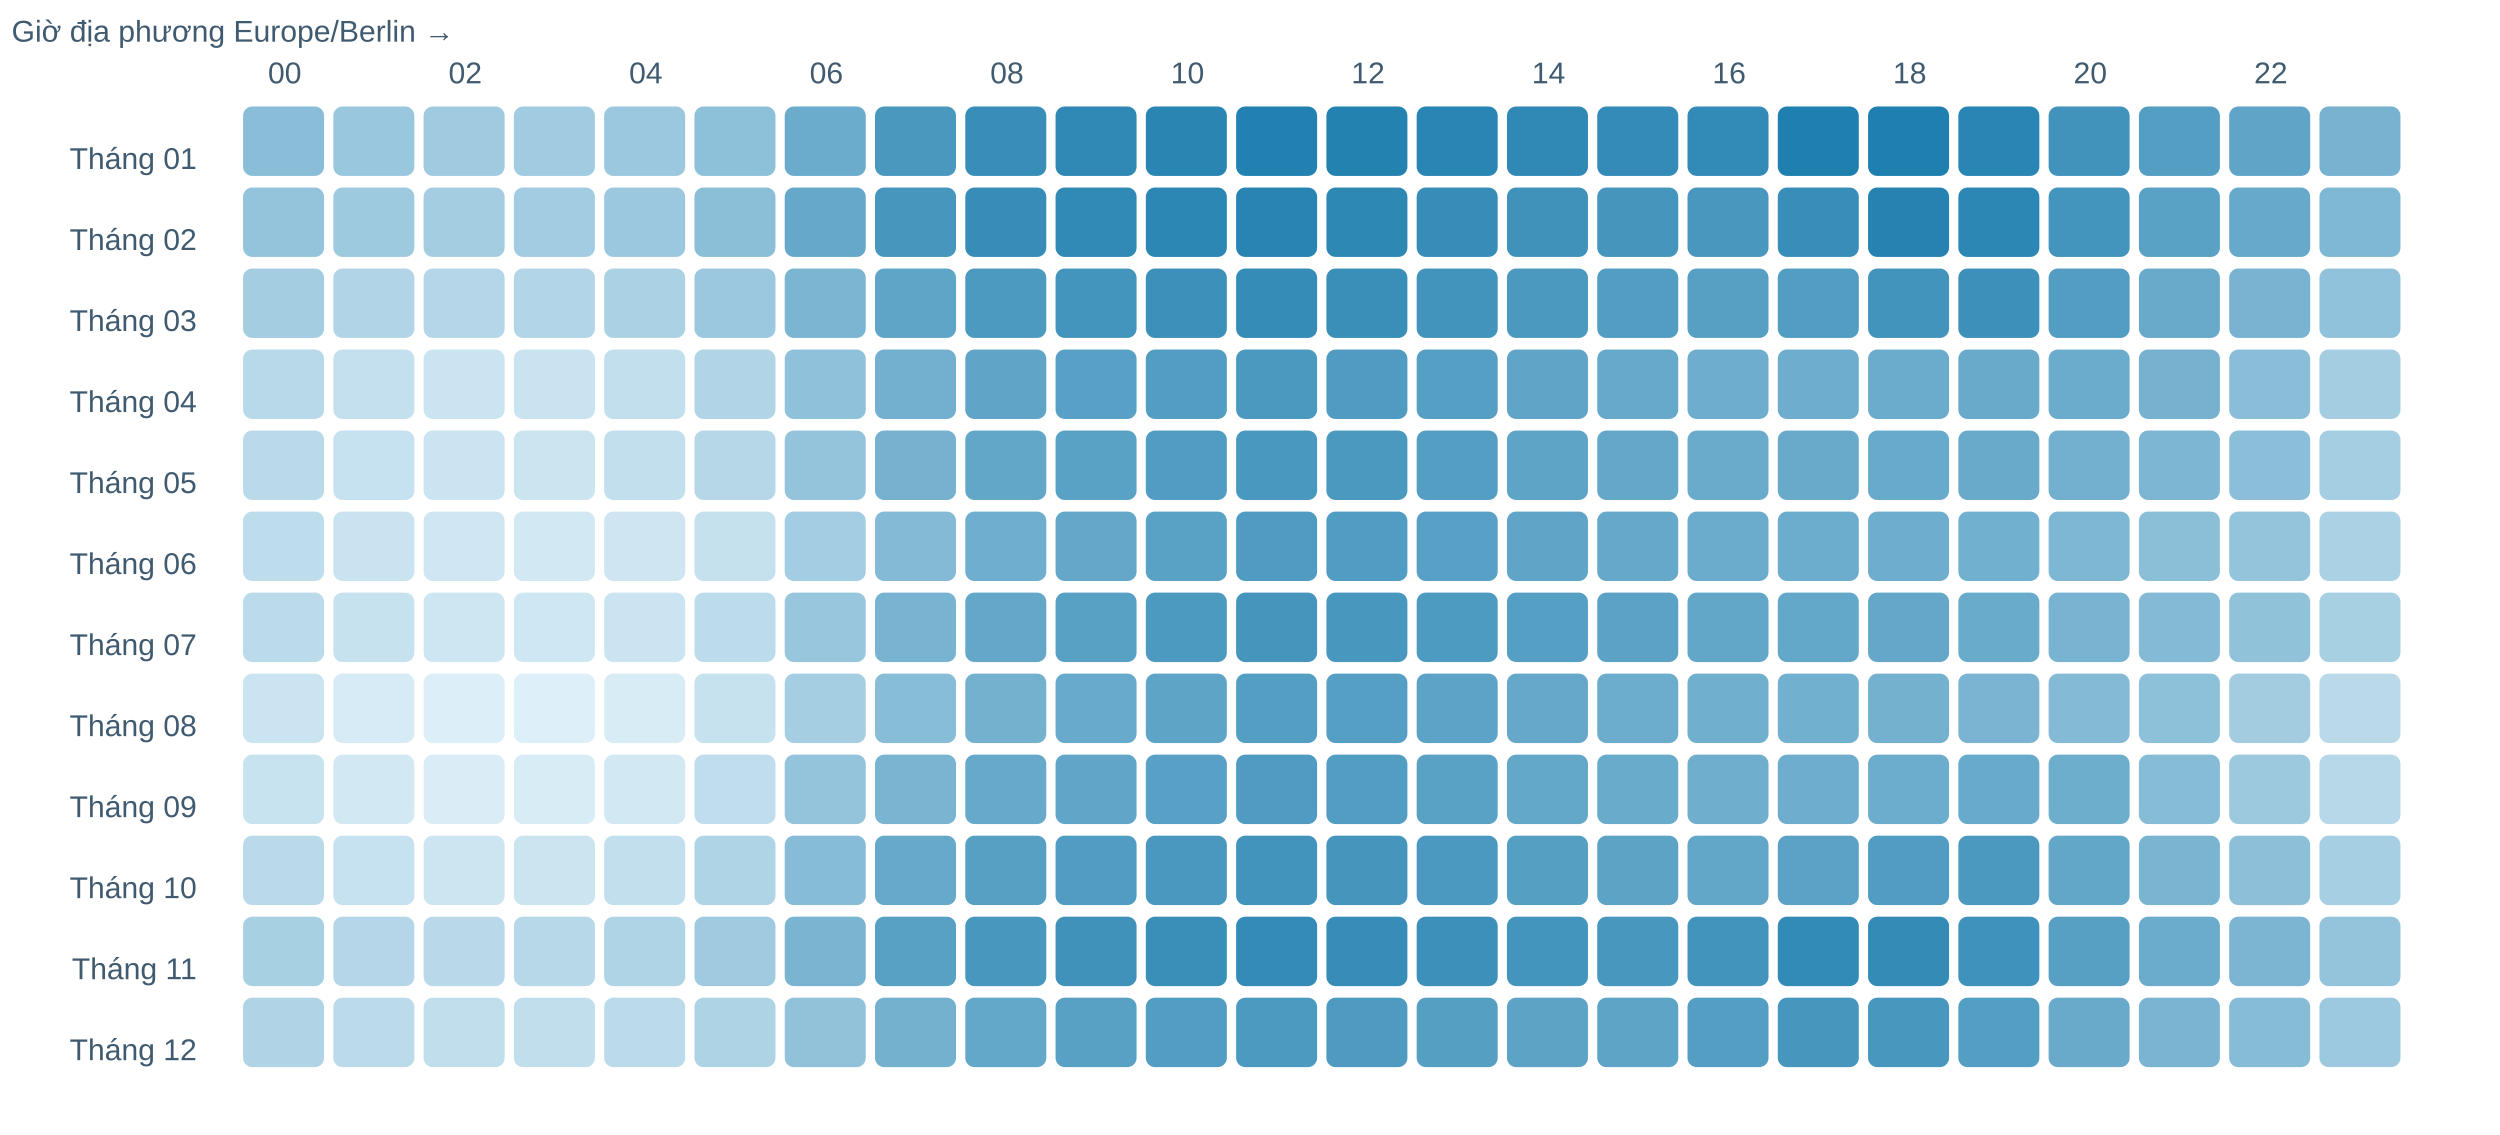
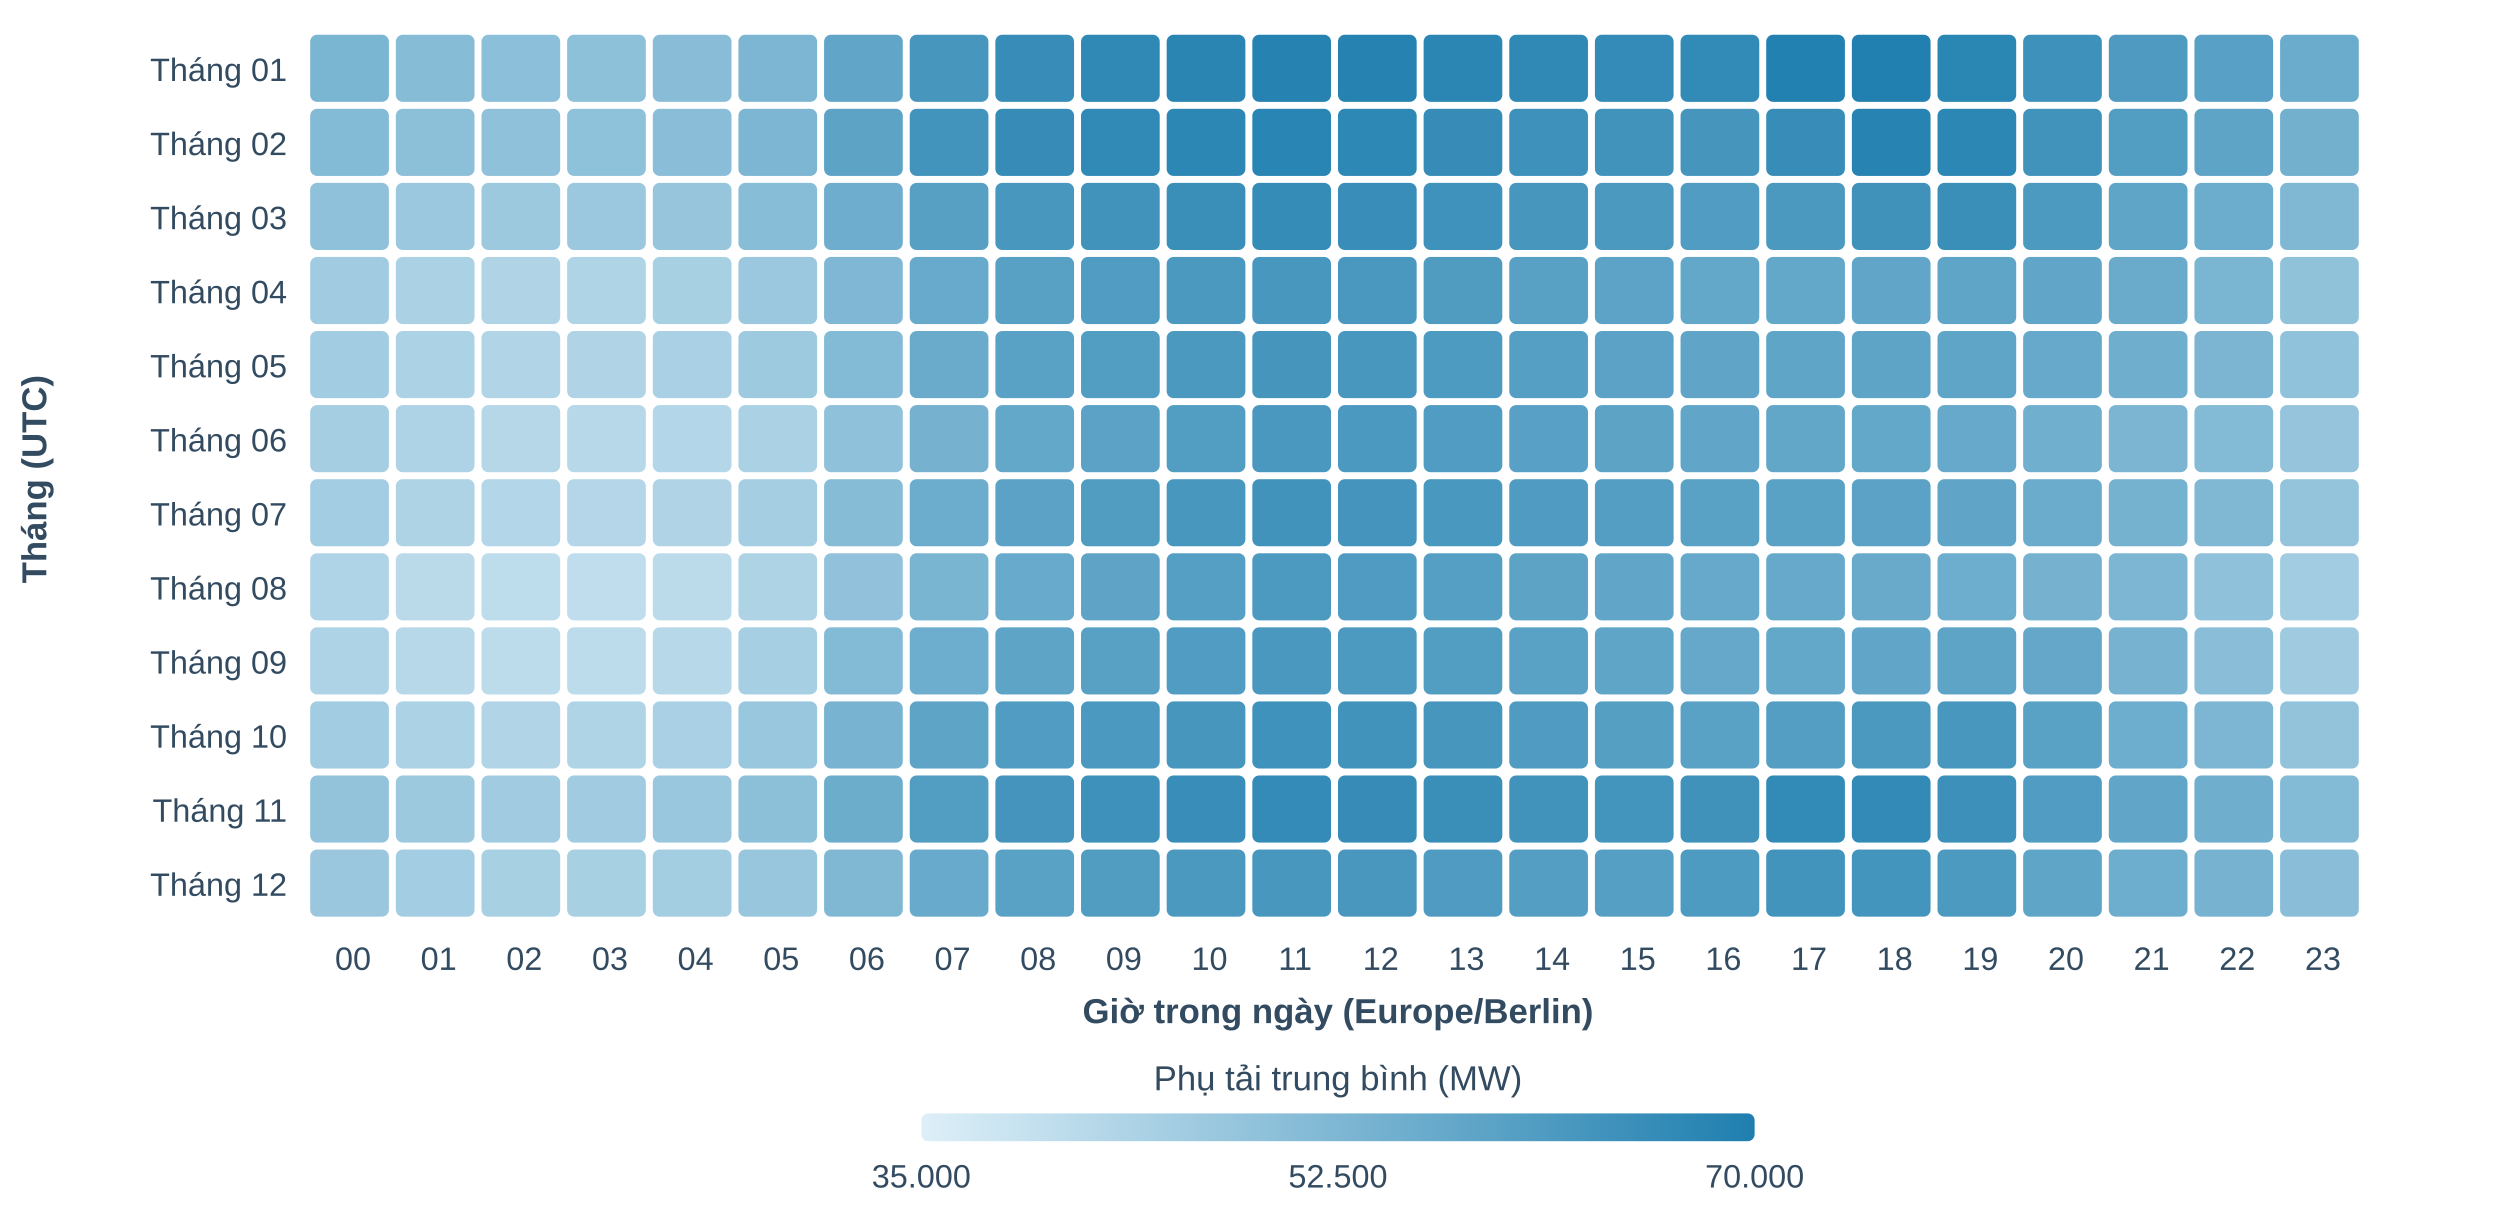
- <svg xmlns="http://www.w3.org/2000/svg" viewBox="0 0 1080 490" role="img" aria-label="Nhiệt đồ phụ tải theo tháng UTC và giờ Đức">
-   <style>text{font:13px Arial;fill:#405a70}</style>
-   <text x="5" y="18">Giờ địa phương Europe/Berlin →</text>
-   <text x="85" y="73" text-anchor="end">Tháng 01</text>
-   <rect x="105" y="46" width="35" height="30" rx="4" fill="#8abed8" />
-   <rect x="144" y="46" width="35" height="30" rx="4" fill="#99c7de" />
-   <rect x="183" y="46" width="35" height="30" rx="4" fill="#9fcae0" />
-   <rect x="222" y="46" width="35" height="30" rx="4" fill="#a1cbe0" />
-   <rect x="261" y="46" width="35" height="30" rx="4" fill="#9bc8de" />
-   <rect x="300" y="46" width="35" height="30" rx="4" fill="#8dc0d9" />
-   <rect x="339" y="46" width="35" height="30" rx="4" fill="#6baccc" />
-   <rect x="378" y="46" width="35" height="30" rx="4" fill="#4b98bf" />
-   <rect x="417" y="46" width="35" height="30" rx="4" fill="#398eb9" />
-   <rect x="456" y="46" width="35" height="30" rx="4" fill="#3089b5" />
-   <rect x="495" y="46" width="35" height="30" rx="4" fill="#2985b2" />
-   <rect x="534" y="46" width="35" height="30" rx="4" fill="#2281b0" />
-   <rect x="573" y="46" width="35" height="30" rx="4" fill="#2482b1" />
-   <rect x="612" y="46" width="35" height="30" rx="4" fill="#2985b3" />
-   <rect x="651" y="46" width="35" height="30" rx="4" fill="#3089b5" />
-   <rect x="690" y="46" width="35" height="30" rx="4" fill="#348bb7" />
-   <rect x="729" y="46" width="35" height="30" rx="4" fill="#328ab6" />
-   <rect x="768" y="46" width="35" height="30" rx="4" fill="#1f7faf" />
-   <rect x="807" y="46" width="35" height="30" rx="4" fill="#1f7faf" />
-   <rect x="846" y="46" width="35" height="30" rx="4" fill="#2985b3" />
-   <rect x="885" y="46" width="35" height="30" rx="4" fill="#4193bc" />
-   <rect x="924" y="46" width="35" height="30" rx="4" fill="#549ec3" />
-   <rect x="963" y="46" width="35" height="30" rx="4" fill="#60a5c8" />
-   <rect x="1002" y="46" width="35" height="30" rx="4" fill="#77b3d1" />
-   <text x="85" y="108" text-anchor="end">Tháng 02</text>
-   <rect x="105" y="81" width="35" height="30" rx="4" fill="#94c4dc" />
-   <rect x="144" y="81" width="35" height="30" rx="4" fill="#9ecae0" />
-   <rect x="183" y="81" width="35" height="30" rx="4" fill="#a4cde2" />
-   <rect x="222" y="81" width="35" height="30" rx="4" fill="#a2cce1" />
-   <rect x="261" y="81" width="35" height="30" rx="4" fill="#9cc8df" />
-   <rect x="300" y="81" width="35" height="30" rx="4" fill="#8bbfd8" />
-   <rect x="339" y="81" width="35" height="30" rx="4" fill="#66a8ca" />
-   <rect x="378" y="81" width="35" height="30" rx="4" fill="#4696be" />
-   <rect x="417" y="81" width="35" height="30" rx="4" fill="#378db8" />
-   <rect x="456" y="81" width="35" height="30" rx="4" fill="#3189b6" />
-   <rect x="495" y="81" width="35" height="30" rx="4" fill="#2c87b4" />
-   <rect x="534" y="81" width="35" height="30" rx="4" fill="#2884b2" />
-   <rect x="573" y="81" width="35" height="30" rx="4" fill="#2e88b4" />
-   <rect x="612" y="81" width="35" height="30" rx="4" fill="#378db8" />
-   <rect x="651" y="81" width="35" height="30" rx="4" fill="#4092bb" />
-   <rect x="690" y="81" width="35" height="30" rx="4" fill="#4595bd" />
-   <rect x="729" y="81" width="35" height="30" rx="4" fill="#4997bf" />
-   <rect x="768" y="81" width="35" height="30" rx="4" fill="#398eb9" />
-   <rect x="807" y="81" width="35" height="30" rx="4" fill="#2582b1" />
-   <rect x="846" y="81" width="35" height="30" rx="4" fill="#2c87b4" />
-   <rect x="885" y="81" width="35" height="30" rx="4" fill="#4495bd" />
-   <rect x="924" y="81" width="35" height="30" rx="4" fill="#59a1c5" />
-   <rect x="963" y="81" width="35" height="30" rx="4" fill="#67a9ca" />
-   <rect x="1002" y="81" width="35" height="30" rx="4" fill="#7fb8d4" />
-   <text x="85" y="143" text-anchor="end">Tháng 03</text>
-   <rect x="105" y="116" width="35" height="30" rx="4" fill="#a4cde2" />
-   <rect x="144" y="116" width="35" height="30" rx="4" fill="#b1d5e7" />
-   <rect x="183" y="116" width="35" height="30" rx="4" fill="#b4d6e8" />
-   <rect x="222" y="116" width="35" height="30" rx="4" fill="#b2d5e7" />
-   <rect x="261" y="116" width="35" height="30" rx="4" fill="#abd1e4" />
-   <rect x="300" y="116" width="35" height="30" rx="4" fill="#9bc8de" />
-   <rect x="339" y="116" width="35" height="30" rx="4" fill="#7ab5d2" />
-   <rect x="378" y="116" width="35" height="30" rx="4" fill="#5fa5c7" />
-   <rect x="417" y="116" width="35" height="30" rx="4" fill="#4d9ac0" />
-   <rect x="456" y="116" width="35" height="30" rx="4" fill="#4495bd" />
-   <rect x="495" y="116" width="35" height="30" rx="4" fill="#3c90ba" />
-   <rect x="534" y="116" width="35" height="30" rx="4" fill="#358cb7" />
-   <rect x="573" y="116" width="35" height="30" rx="4" fill="#3a8fb9" />
-   <rect x="612" y="116" width="35" height="30" rx="4" fill="#4294bc" />
-   <rect x="651" y="116" width="35" height="30" rx="4" fill="#4c99c0" />
-   <rect x="690" y="116" width="35" height="30" rx="4" fill="#529dc2" />
-   <rect x="729" y="116" width="35" height="30" rx="4" fill="#57a0c4" />
-   <rect x="768" y="116" width="35" height="30" rx="4" fill="#529dc2" />
-   <rect x="807" y="116" width="35" height="30" rx="4" fill="#4394bd" />
-   <rect x="846" y="116" width="35" height="30" rx="4" fill="#3c90ba" />
-   <rect x="885" y="116" width="35" height="30" rx="4" fill="#539dc3" />
-   <rect x="924" y="116" width="35" height="30" rx="4" fill="#69aacb" />
-   <rect x="963" y="116" width="35" height="30" rx="4" fill="#78b4d1" />
-   <rect x="1002" y="116" width="35" height="30" rx="4" fill="#91c2db" />
-   <text x="85" y="178" text-anchor="end">Tháng 04</text>
-   <rect x="105" y="151" width="35" height="30" rx="4" fill="#b8d9ea" />
-   <rect x="144" y="151" width="35" height="30" rx="4" fill="#c4e0ee" />
-   <rect x="183" y="151" width="35" height="30" rx="4" fill="#cbe4f1" />
-   <rect x="222" y="151" width="35" height="30" rx="4" fill="#c9e3f0" />
-   <rect x="261" y="151" width="35" height="30" rx="4" fill="#c1dfed" />
-   <rect x="300" y="151" width="35" height="30" rx="4" fill="#b1d5e7" />
-   <rect x="339" y="151" width="35" height="30" rx="4" fill="#8fc1da" />
-   <rect x="378" y="151" width="35" height="30" rx="4" fill="#73b0cf" />
-   <rect x="417" y="151" width="35" height="30" rx="4" fill="#60a5c8" />
-   <rect x="456" y="151" width="35" height="30" rx="4" fill="#58a0c5" />
-   <rect x="495" y="151" width="35" height="30" rx="4" fill="#529dc2" />
-   <rect x="534" y="151" width="35" height="30" rx="4" fill="#4c99c0" />
-   <rect x="573" y="151" width="35" height="30" rx="4" fill="#4f9bc1" />
-   <rect x="612" y="151" width="35" height="30" rx="4" fill="#569fc4" />
-   <rect x="651" y="151" width="35" height="30" rx="4" fill="#60a5c8" />
-   <rect x="690" y="151" width="35" height="30" rx="4" fill="#66a9ca" />
-   <rect x="729" y="151" width="35" height="30" rx="4" fill="#6eadcd" />
-   <rect x="768" y="151" width="35" height="30" rx="4" fill="#6eadcd" />
-   <rect x="807" y="151" width="35" height="30" rx="4" fill="#6babcc" />
-   <rect x="846" y="151" width="35" height="30" rx="4" fill="#69aacb" />
-   <rect x="885" y="151" width="35" height="30" rx="4" fill="#6baccc" />
-   <rect x="924" y="151" width="35" height="30" rx="4" fill="#76b2d0" />
-   <rect x="963" y="151" width="35" height="30" rx="4" fill="#8abed8" />
-   <rect x="1002" y="151" width="35" height="30" rx="4" fill="#a4cde2" />
-   <text x="85" y="213" text-anchor="end">Tháng 05</text>
-   <rect x="105" y="186" width="35" height="30" rx="4" fill="#badaea" />
-   <rect x="144" y="186" width="35" height="30" rx="4" fill="#c6e1ef" />
-   <rect x="183" y="186" width="35" height="30" rx="4" fill="#cbe4f1" />
-   <rect x="222" y="186" width="35" height="30" rx="4" fill="#cae4f0" />
-   <rect x="261" y="186" width="35" height="30" rx="4" fill="#c2dfed" />
-   <rect x="300" y="186" width="35" height="30" rx="4" fill="#b5d7e8" />
-   <rect x="339" y="186" width="35" height="30" rx="4" fill="#94c4dc" />
-   <rect x="378" y="186" width="35" height="30" rx="4" fill="#76b2d0" />
-   <rect x="417" y="186" width="35" height="30" rx="4" fill="#62a6c8" />
-   <rect x="456" y="186" width="35" height="30" rx="4" fill="#59a1c5" />
-   <rect x="495" y="186" width="35" height="30" rx="4" fill="#519cc2" />
-   <rect x="534" y="186" width="35" height="30" rx="4" fill="#4998bf" />
-   <rect x="573" y="186" width="35" height="30" rx="4" fill="#4c99c0" />
-   <rect x="612" y="186" width="35" height="30" rx="4" fill="#559ec3" />
-   <rect x="651" y="186" width="35" height="30" rx="4" fill="#5ea4c7" />
-   <rect x="690" y="186" width="35" height="30" rx="4" fill="#64a7c9" />
-   <rect x="729" y="186" width="35" height="30" rx="4" fill="#6aabcc" />
-   <rect x="768" y="186" width="35" height="30" rx="4" fill="#69aacb" />
-   <rect x="807" y="186" width="35" height="30" rx="4" fill="#68aacb" />
-   <rect x="846" y="186" width="35" height="30" rx="4" fill="#69aacb" />
-   <rect x="885" y="186" width="35" height="30" rx="4" fill="#73b0cf" />
-   <rect x="924" y="186" width="35" height="30" rx="4" fill="#7cb6d2" />
-   <rect x="963" y="186" width="35" height="30" rx="4" fill="#8bbed8" />
-   <rect x="1002" y="186" width="35" height="30" rx="4" fill="#a5cee2" />
-   <text x="85" y="248" text-anchor="end">Tháng 06</text>
-   <rect x="105" y="221" width="35" height="30" rx="4" fill="#bddcec" />
-   <rect x="144" y="221" width="35" height="30" rx="4" fill="#c9e3f0" />
-   <rect x="183" y="221" width="35" height="30" rx="4" fill="#d0e7f3" />
-   <rect x="222" y="221" width="35" height="30" rx="4" fill="#d2e8f3" />
-   <rect x="261" y="221" width="35" height="30" rx="4" fill="#cfe6f2" />
-   <rect x="300" y="221" width="35" height="30" rx="4" fill="#c5e1ee" />
-   <rect x="339" y="221" width="35" height="30" rx="4" fill="#a3cde2" />
-   <rect x="378" y="221" width="35" height="30" rx="4" fill="#84bad6" />
-   <rect x="417" y="221" width="35" height="30" rx="4" fill="#6faece" />
-   <rect x="456" y="221" width="35" height="30" rx="4" fill="#64a7c9" />
-   <rect x="495" y="221" width="35" height="30" rx="4" fill="#59a1c5" />
-   <rect x="534" y="221" width="35" height="30" rx="4" fill="#4f9bc1" />
-   <rect x="573" y="221" width="35" height="30" rx="4" fill="#519cc2" />
-   <rect x="612" y="221" width="35" height="30" rx="4" fill="#58a0c5" />
-   <rect x="651" y="221" width="35" height="30" rx="4" fill="#60a5c8" />
-   <rect x="690" y="221" width="35" height="30" rx="4" fill="#66a8ca" />
-   <rect x="729" y="221" width="35" height="30" rx="4" fill="#6baccc" />
-   <rect x="768" y="221" width="35" height="30" rx="4" fill="#6caccc" />
-   <rect x="807" y="221" width="35" height="30" rx="4" fill="#6eadcd" />
-   <rect x="846" y="221" width="35" height="30" rx="4" fill="#72b0cf" />
-   <rect x="885" y="221" width="35" height="30" rx="4" fill="#7eb7d3" />
-   <rect x="924" y="221" width="35" height="30" rx="4" fill="#8bbfd8" />
-   <rect x="963" y="221" width="35" height="30" rx="4" fill="#94c4dc" />
-   <rect x="1002" y="221" width="35" height="30" rx="4" fill="#aad1e4" />
-   <text x="85" y="283" text-anchor="end">Tháng 07</text>
-   <rect x="105" y="256" width="35" height="30" rx="4" fill="#bbdbeb" />
-   <rect x="144" y="256" width="35" height="30" rx="4" fill="#c7e2ef" />
-   <rect x="183" y="256" width="35" height="30" rx="4" fill="#cee6f2" />
-   <rect x="222" y="256" width="35" height="30" rx="4" fill="#cfe7f2" />
-   <rect x="261" y="256" width="35" height="30" rx="4" fill="#cbe4f1" />
-   <rect x="300" y="256" width="35" height="30" rx="4" fill="#bddceb" />
-   <rect x="339" y="256" width="35" height="30" rx="4" fill="#98c6dd" />
-   <rect x="378" y="256" width="35" height="30" rx="4" fill="#78b4d1" />
-   <rect x="417" y="256" width="35" height="30" rx="4" fill="#64a7c9" />
-   <rect x="456" y="256" width="35" height="30" rx="4" fill="#58a1c5" />
-   <rect x="495" y="256" width="35" height="30" rx="4" fill="#4d9ac0" />
-   <rect x="534" y="256" width="35" height="30" rx="4" fill="#4595bd" />
-   <rect x="573" y="256" width="35" height="30" rx="4" fill="#4897be" />
-   <rect x="612" y="256" width="35" height="30" rx="4" fill="#4e9bc1" />
-   <rect x="651" y="256" width="35" height="30" rx="4" fill="#569fc4" />
-   <rect x="690" y="256" width="35" height="30" rx="4" fill="#5ca2c6" />
-   <rect x="729" y="256" width="35" height="30" rx="4" fill="#62a6c8" />
-   <rect x="768" y="256" width="35" height="30" rx="4" fill="#63a7c9" />
-   <rect x="807" y="256" width="35" height="30" rx="4" fill="#64a7c9" />
-   <rect x="846" y="256" width="35" height="30" rx="4" fill="#69abcb" />
-   <rect x="885" y="256" width="35" height="30" rx="4" fill="#78b3d1" />
-   <rect x="924" y="256" width="35" height="30" rx="4" fill="#84bad5" />
-   <rect x="963" y="256" width="35" height="30" rx="4" fill="#90c2da" />
-   <rect x="1002" y="256" width="35" height="30" rx="4" fill="#a8d0e3" />
-   <text x="85" y="318" text-anchor="end">Tháng 08</text>
-   <rect x="105" y="291" width="35" height="30" rx="4" fill="#cbe4f1" />
-   <rect x="144" y="291" width="35" height="30" rx="4" fill="#d6ebf5" />
-   <rect x="183" y="291" width="35" height="30" rx="4" fill="#dceef7" />
-   <rect x="222" y="291" width="35" height="30" rx="4" fill="#ddeff8" />
-   <rect x="261" y="291" width="35" height="30" rx="4" fill="#d8ecf6" />
-   <rect x="300" y="291" width="35" height="30" rx="4" fill="#c7e2ef" />
-   <rect x="339" y="291" width="35" height="30" rx="4" fill="#a6cee2" />
-   <rect x="378" y="291" width="35" height="30" rx="4" fill="#88bdd7" />
-   <rect x="417" y="291" width="35" height="30" rx="4" fill="#74b1cf" />
-   <rect x="456" y="291" width="35" height="30" rx="4" fill="#68aacb" />
-   <rect x="495" y="291" width="35" height="30" rx="4" fill="#5da4c7" />
-   <rect x="534" y="291" width="35" height="30" rx="4" fill="#539ec3" />
-   <rect x="573" y="291" width="35" height="30" rx="4" fill="#569fc4" />
-   <rect x="612" y="291" width="35" height="30" rx="4" fill="#5da3c7" />
-   <rect x="651" y="291" width="35" height="30" rx="4" fill="#66a8ca" />
-   <rect x="690" y="291" width="35" height="30" rx="4" fill="#6caccc" />
-   <rect x="729" y="291" width="35" height="30" rx="4" fill="#71afce" />
-   <rect x="768" y="291" width="35" height="30" rx="4" fill="#72b0cf" />
-   <rect x="807" y="291" width="35" height="30" rx="4" fill="#74b1cf" />
-   <rect x="846" y="291" width="35" height="30" rx="4" fill="#7ab4d2" />
-   <rect x="885" y="291" width="35" height="30" rx="4" fill="#84bad5" />
-   <rect x="924" y="291" width="35" height="30" rx="4" fill="#8dc0d9" />
-   <rect x="963" y="291" width="35" height="30" rx="4" fill="#a3cce1" />
-   <rect x="1002" y="291" width="35" height="30" rx="4" fill="#badaea" />
-   <text x="85" y="353" text-anchor="end">Tháng 09</text>
-   <rect x="105" y="326" width="35" height="30" rx="4" fill="#c8e3f0" />
-   <rect x="144" y="326" width="35" height="30" rx="4" fill="#d2e9f4" />
-   <rect x="183" y="326" width="35" height="30" rx="4" fill="#daedf6" />
-   <rect x="222" y="326" width="35" height="30" rx="4" fill="#d8ecf6" />
-   <rect x="261" y="326" width="35" height="30" rx="4" fill="#d2e9f4" />
-   <rect x="300" y="326" width="35" height="30" rx="4" fill="#bfddec" />
-   <rect x="339" y="326" width="35" height="30" rx="4" fill="#94c4dc" />
-   <rect x="378" y="326" width="35" height="30" rx="4" fill="#79b4d1" />
-   <rect x="417" y="326" width="35" height="30" rx="4" fill="#67a9ca" />
-   <rect x="456" y="326" width="35" height="30" rx="4" fill="#61a6c8" />
-   <rect x="495" y="326" width="35" height="30" rx="4" fill="#58a0c5" />
-   <rect x="534" y="326" width="35" height="30" rx="4" fill="#4f9bc1" />
-   <rect x="573" y="326" width="35" height="30" rx="4" fill="#529dc2" />
-   <rect x="612" y="326" width="35" height="30" rx="4" fill="#59a1c5" />
-   <rect x="651" y="326" width="35" height="30" rx="4" fill="#63a7c9" />
-   <rect x="690" y="326" width="35" height="30" rx="4" fill="#69abcb" />
-   <rect x="729" y="326" width="35" height="30" rx="4" fill="#70aece" />
-   <rect x="768" y="326" width="35" height="30" rx="4" fill="#6eadcd" />
-   <rect x="807" y="326" width="35" height="30" rx="4" fill="#6caccc" />
-   <rect x="846" y="326" width="35" height="30" rx="4" fill="#68aacb" />
-   <rect x="885" y="326" width="35" height="30" rx="4" fill="#6eaecd" />
-   <rect x="924" y="326" width="35" height="30" rx="4" fill="#86bcd6" />
-   <rect x="963" y="326" width="35" height="30" rx="4" fill="#9dc9df" />
-   <rect x="1002" y="326" width="35" height="30" rx="4" fill="#b6d8e9" />
-   <text x="85" y="388" text-anchor="end">Tháng 10</text>
-   <rect x="105" y="361" width="35" height="30" rx="4" fill="#badaea" />
-   <rect x="144" y="361" width="35" height="30" rx="4" fill="#c6e1ef" />
-   <rect x="183" y="361" width="35" height="30" rx="4" fill="#cce5f1" />
-   <rect x="222" y="361" width="35" height="30" rx="4" fill="#cae4f0" />
-   <rect x="261" y="361" width="35" height="30" rx="4" fill="#c2dfed" />
-   <rect x="300" y="361" width="35" height="30" rx="4" fill="#afd4e6" />
-   <rect x="339" y="361" width="35" height="30" rx="4" fill="#86bcd6" />
-   <rect x="378" y="361" width="35" height="30" rx="4" fill="#67a9ca" />
-   <rect x="417" y="361" width="35" height="30" rx="4" fill="#57a0c4" />
-   <rect x="456" y="361" width="35" height="30" rx="4" fill="#519cc2" />
-   <rect x="495" y="361" width="35" height="30" rx="4" fill="#4a98bf" />
-   <rect x="534" y="361" width="35" height="30" rx="4" fill="#4394bc" />
-   <rect x="573" y="361" width="35" height="30" rx="4" fill="#4595bd" />
-   <rect x="612" y="361" width="35" height="30" rx="4" fill="#4b99c0" />
-   <rect x="651" y="361" width="35" height="30" rx="4" fill="#559fc3" />
-   <rect x="690" y="361" width="35" height="30" rx="4" fill="#5da3c6" />
-   <rect x="729" y="361" width="35" height="30" rx="4" fill="#62a6c8" />
-   <rect x="768" y="361" width="35" height="30" rx="4" fill="#5ba2c6" />
-   <rect x="807" y="361" width="35" height="30" rx="4" fill="#509cc2" />
-   <rect x="846" y="361" width="35" height="30" rx="4" fill="#4c99c0" />
-   <rect x="885" y="361" width="35" height="30" rx="4" fill="#62a6c8" />
-   <rect x="924" y="361" width="35" height="30" rx="4" fill="#79b4d1" />
-   <rect x="963" y="361" width="35" height="30" rx="4" fill="#8dbfd9" />
-   <rect x="1002" y="361" width="35" height="30" rx="4" fill="#a6cfe3" />
-   <text x="85" y="423" text-anchor="end">Tháng 11</text>
-   <rect x="105" y="396" width="35" height="30" rx="4" fill="#a8d0e3" />
-   <rect x="144" y="396" width="35" height="30" rx="4" fill="#b4d6e8" />
-   <rect x="183" y="396" width="35" height="30" rx="4" fill="#b9d9ea" />
-   <rect x="222" y="396" width="35" height="30" rx="4" fill="#b7d8e9" />
-   <rect x="261" y="396" width="35" height="30" rx="4" fill="#afd4e6" />
-   <rect x="300" y="396" width="35" height="30" rx="4" fill="#9fcae0" />
-   <rect x="339" y="396" width="35" height="30" rx="4" fill="#79b4d1" />
-   <rect x="378" y="396" width="35" height="30" rx="4" fill="#58a1c5" />
-   <rect x="417" y="396" width="35" height="30" rx="4" fill="#4797be" />
-   <rect x="456" y="396" width="35" height="30" rx="4" fill="#4092bb" />
-   <rect x="495" y="396" width="35" height="30" rx="4" fill="#3a8fb9" />
-   <rect x="534" y="396" width="35" height="30" rx="4" fill="#348bb7" />
-   <rect x="573" y="396" width="35" height="30" rx="4" fill="#378db8" />
-   <rect x="612" y="396" width="35" height="30" rx="4" fill="#3c90ba" />
-   <rect x="651" y="396" width="35" height="30" rx="4" fill="#4495bd" />
-   <rect x="690" y="396" width="35" height="30" rx="4" fill="#4897bf" />
-   <rect x="729" y="396" width="35" height="30" rx="4" fill="#4394bd" />
-   <rect x="768" y="396" width="35" height="30" rx="4" fill="#328ab6" />
-   <rect x="807" y="396" width="35" height="30" rx="4" fill="#338bb6" />
-   <rect x="846" y="396" width="35" height="30" rx="4" fill="#3f92bb" />
-   <rect x="885" y="396" width="35" height="30" rx="4" fill="#57a0c4" />
-   <rect x="924" y="396" width="35" height="30" rx="4" fill="#6baccc" />
-   <rect x="963" y="396" width="35" height="30" rx="4" fill="#7bb5d2" />
-   <rect x="1002" y="396" width="35" height="30" rx="4" fill="#94c4dc" />
-   <text x="85" y="458" text-anchor="end">Tháng 12</text>
-   <rect x="105" y="431" width="35" height="30" rx="4" fill="#b0d4e6" />
-   <rect x="144" y="431" width="35" height="30" rx="4" fill="#bbdbeb" />
-   <rect x="183" y="431" width="35" height="30" rx="4" fill="#c1deed" />
-   <rect x="222" y="431" width="35" height="30" rx="4" fill="#c1deed" />
-   <rect x="261" y="431" width="35" height="30" rx="4" fill="#bbdbeb" />
-   <rect x="300" y="431" width="35" height="30" rx="4" fill="#aed3e5" />
-   <rect x="339" y="431" width="35" height="30" rx="4" fill="#91c2da" />
-   <rect x="378" y="431" width="35" height="30" rx="4" fill="#73b1cf" />
-   <rect x="417" y="431" width="35" height="30" rx="4" fill="#63a7c9" />
-   <rect x="456" y="431" width="35" height="30" rx="4" fill="#58a1c5" />
-   <rect x="495" y="431" width="35" height="30" rx="4" fill="#529dc2" />
-   <rect x="534" y="431" width="35" height="30" rx="4" fill="#4d9ac0" />
-   <rect x="573" y="431" width="35" height="30" rx="4" fill="#4e9ac1" />
-   <rect x="612" y="431" width="35" height="30" rx="4" fill="#559fc3" />
-   <rect x="651" y="431" width="35" height="30" rx="4" fill="#5ca3c6" />
-   <rect x="690" y="431" width="35" height="30" rx="4" fill="#5ea4c7" />
-   <rect x="729" y="431" width="35" height="30" rx="4" fill="#549ec3" />
-   <rect x="768" y="431" width="35" height="30" rx="4" fill="#4696be" />
-   <rect x="807" y="431" width="35" height="30" rx="4" fill="#4897be" />
-   <rect x="846" y="431" width="35" height="30" rx="4" fill="#539ec3" />
-   <rect x="885" y="431" width="35" height="30" rx="4" fill="#69aacb" />
-   <rect x="924" y="431" width="35" height="30" rx="4" fill="#7ab4d2" />
-   <rect x="963" y="431" width="35" height="30" rx="4" fill="#86bcd6" />
-   <rect x="1002" y="431" width="35" height="30" rx="4" fill="#9cc9df" />
-   <text x="123" y="36" text-anchor="middle">00</text>
-   <text x="201" y="36" text-anchor="middle">02</text>
-   <text x="279" y="36" text-anchor="middle">04</text>
-   <text x="357" y="36" text-anchor="middle">06</text>
-   <text x="435" y="36" text-anchor="middle">08</text>
-   <text x="513" y="36" text-anchor="middle">10</text>
-   <text x="591" y="36" text-anchor="middle">12</text>
-   <text x="669" y="36" text-anchor="middle">14</text>
-   <text x="747" y="36" text-anchor="middle">16</text>
-   <text x="825" y="36" text-anchor="middle">18</text>
-   <text x="903" y="36" text-anchor="middle">20</text>
-   <text x="981" y="36" text-anchor="middle">22</text>
+ <svg xmlns="http://www.w3.org/2000/svg" viewBox="0 0 1080 523" role="img" aria-label="Nhiệt đồ phụ tải theo tháng UTC và giờ Đức">
+   <style>text{font:15px Arial,sans-serif;fill:#334b61}.axis-title{font-weight:bold}.tick{font-size:14px}</style>
+   <defs>
+     <linearGradient id="month-scale">
+       <stop offset="0%" stop-color="#ddeff8" />
+       <stop offset="100%" stop-color="#1f7faf" />
+     </linearGradient>
+   </defs>
+   <text class="axis-title" transform="translate(20 207) rotate(-90)" text-anchor="middle">Tháng (UTC)</text>
+   <text class="tick" x="124" y="35" text-anchor="end">Tháng 01</text>
+   <rect x="134" y="15" width="34" height="29" rx="3" fill="#7ab5d2" />
+   <rect x="171" y="15" width="34" height="29" rx="3" fill="#87bcd7" />
+   <rect x="208" y="15" width="34" height="29" rx="3" fill="#8cbfd9" />
+   <rect x="245" y="15" width="34" height="29" rx="3" fill="#8dc0d9" />
+   <rect x="282" y="15" width="34" height="29" rx="3" fill="#89bdd7" />
+   <rect x="319" y="15" width="34" height="29" rx="3" fill="#7db6d3" />
+   <rect x="356" y="15" width="34" height="29" rx="3" fill="#61a6c8" />
+   <rect x="393" y="15" width="34" height="29" rx="3" fill="#4696be" />
+   <rect x="430" y="15" width="34" height="29" rx="3" fill="#388db8" />
+   <rect x="467" y="15" width="34" height="29" rx="3" fill="#3089b5" />
+   <rect x="504" y="15" width="34" height="29" rx="3" fill="#2a85b3" />
+   <rect x="541" y="15" width="34" height="29" rx="3" fill="#2582b1" />
+   <rect x="578" y="15" width="34" height="29" rx="3" fill="#2683b1" />
+   <rect x="615" y="15" width="34" height="29" rx="3" fill="#2b86b3" />
+   <rect x="652" y="15" width="34" height="29" rx="3" fill="#3089b5" />
+   <rect x="689" y="15" width="34" height="29" rx="3" fill="#348bb7" />
+   <rect x="726" y="15" width="34" height="29" rx="3" fill="#328ab6" />
+   <rect x="763" y="15" width="34" height="29" rx="3" fill="#2281b0" />
+   <rect x="800" y="15" width="34" height="29" rx="3" fill="#2280b0" />
+   <rect x="837" y="15" width="34" height="29" rx="3" fill="#2a86b3" />
+   <rect x="874" y="15" width="34" height="29" rx="3" fill="#3e91bb" />
+   <rect x="911" y="15" width="34" height="29" rx="3" fill="#4e9ac1" />
+   <rect x="948" y="15" width="34" height="29" rx="3" fill="#58a0c5" />
+   <rect x="985" y="15" width="34" height="29" rx="3" fill="#6baccc" />
+   <text class="tick" x="124" y="67" text-anchor="end">Tháng 02</text>
+   <rect x="134" y="47" width="34" height="29" rx="3" fill="#83bad5" />
+   <rect x="171" y="47" width="34" height="29" rx="3" fill="#8cbfd8" />
+   <rect x="208" y="47" width="34" height="29" rx="3" fill="#90c1da" />
+   <rect x="245" y="47" width="34" height="29" rx="3" fill="#8ec1da" />
+   <rect x="282" y="47" width="34" height="29" rx="3" fill="#89bdd8" />
+   <rect x="319" y="47" width="34" height="29" rx="3" fill="#7cb6d2" />
+   <rect x="356" y="47" width="34" height="29" rx="3" fill="#5da3c6" />
+   <rect x="393" y="47" width="34" height="29" rx="3" fill="#4394bc" />
+   <rect x="430" y="47" width="34" height="29" rx="3" fill="#368cb7" />
+   <rect x="467" y="47" width="34" height="29" rx="3" fill="#3189b6" />
+   <rect x="504" y="47" width="34" height="29" rx="3" fill="#2d87b4" />
+   <rect x="541" y="47" width="34" height="29" rx="3" fill="#2985b3" />
+   <rect x="578" y="47" width="34" height="29" rx="3" fill="#2e88b5" />
+   <rect x="615" y="47" width="34" height="29" rx="3" fill="#368cb7" />
+   <rect x="652" y="47" width="34" height="29" rx="3" fill="#3d91ba" />
+   <rect x="689" y="47" width="34" height="29" rx="3" fill="#4293bc" />
+   <rect x="726" y="47" width="34" height="29" rx="3" fill="#4595bd" />
+   <rect x="763" y="47" width="34" height="29" rx="3" fill="#388db8" />
+   <rect x="800" y="47" width="34" height="29" rx="3" fill="#2783b2" />
+   <rect x="837" y="47" width="34" height="29" rx="3" fill="#2d87b4" />
+   <rect x="874" y="47" width="34" height="29" rx="3" fill="#4193bc" />
+   <rect x="911" y="47" width="34" height="29" rx="3" fill="#529dc2" />
+   <rect x="948" y="47" width="34" height="29" rx="3" fill="#5ea4c7" />
+   <rect x="985" y="47" width="34" height="29" rx="3" fill="#72b0ce" />
+   <text class="tick" x="124" y="99" text-anchor="end">Tháng 03</text>
+   <rect x="134" y="79" width="34" height="29" rx="3" fill="#90c1da" />
+   <rect x="171" y="79" width="34" height="29" rx="3" fill="#9bc8de" />
+   <rect x="208" y="79" width="34" height="29" rx="3" fill="#9dc9df" />
+   <rect x="245" y="79" width="34" height="29" rx="3" fill="#9cc8df" />
+   <rect x="282" y="79" width="34" height="29" rx="3" fill="#96c5dc" />
+   <rect x="319" y="79" width="34" height="29" rx="3" fill="#88bdd7" />
+   <rect x="356" y="79" width="34" height="29" rx="3" fill="#6eadcd" />
+   <rect x="393" y="79" width="34" height="29" rx="3" fill="#57a0c4" />
+   <rect x="430" y="79" width="34" height="29" rx="3" fill="#4897be" />
+   <rect x="467" y="79" width="34" height="29" rx="3" fill="#4193bc" />
+   <rect x="504" y="79" width="34" height="29" rx="3" fill="#3a8fb9" />
+   <rect x="541" y="79" width="34" height="29" rx="3" fill="#358cb7" />
+   <rect x="578" y="79" width="34" height="29" rx="3" fill="#398eb9" />
+   <rect x="615" y="79" width="34" height="29" rx="3" fill="#3f92bb" />
+   <rect x="652" y="79" width="34" height="29" rx="3" fill="#4796be" />
+   <rect x="689" y="79" width="34" height="29" rx="3" fill="#4c99c0" />
+   <rect x="726" y="79" width="34" height="29" rx="3" fill="#509cc2" />
+   <rect x="763" y="79" width="34" height="29" rx="3" fill="#4c99c0" />
+   <rect x="800" y="79" width="34" height="29" rx="3" fill="#4092bb" />
+   <rect x="837" y="79" width="34" height="29" rx="3" fill="#3a8fb9" />
+   <rect x="874" y="79" width="34" height="29" rx="3" fill="#4d9ac0" />
+   <rect x="911" y="79" width="34" height="29" rx="3" fill="#5fa5c7" />
+   <rect x="948" y="79" width="34" height="29" rx="3" fill="#6caccc" />
+   <rect x="985" y="79" width="34" height="29" rx="3" fill="#80b8d4" />
+   <text class="tick" x="124" y="131" text-anchor="end">Tháng 04</text>
+   <rect x="134" y="111" width="34" height="29" rx="3" fill="#a1cbe1" />
+   <rect x="171" y="111" width="34" height="29" rx="3" fill="#abd1e4" />
+   <rect x="208" y="111" width="34" height="29" rx="3" fill="#b0d4e6" />
+   <rect x="245" y="111" width="34" height="29" rx="3" fill="#afd4e6" />
+   <rect x="282" y="111" width="34" height="29" rx="3" fill="#a8d0e3" />
+   <rect x="319" y="111" width="34" height="29" rx="3" fill="#9bc8de" />
+   <rect x="356" y="111" width="34" height="29" rx="3" fill="#7fb7d4" />
+   <rect x="393" y="111" width="34" height="29" rx="3" fill="#68aacb" />
+   <rect x="430" y="111" width="34" height="29" rx="3" fill="#58a0c4" />
+   <rect x="467" y="111" width="34" height="29" rx="3" fill="#519cc2" />
+   <rect x="504" y="111" width="34" height="29" rx="3" fill="#4c99c0" />
+   <rect x="541" y="111" width="34" height="29" rx="3" fill="#4797be" />
+   <rect x="578" y="111" width="34" height="29" rx="3" fill="#4a98bf" />
+   <rect x="615" y="111" width="34" height="29" rx="3" fill="#509cc1" />
+   <rect x="652" y="111" width="34" height="29" rx="3" fill="#58a0c4" />
+   <rect x="689" y="111" width="34" height="29" rx="3" fill="#5da3c7" />
+   <rect x="726" y="111" width="34" height="29" rx="3" fill="#63a7c9" />
+   <rect x="763" y="111" width="34" height="29" rx="3" fill="#63a7c9" />
+   <rect x="800" y="111" width="34" height="29" rx="3" fill="#61a6c8" />
+   <rect x="837" y="111" width="34" height="29" rx="3" fill="#5fa5c7" />
+   <rect x="874" y="111" width="34" height="29" rx="3" fill="#61a6c8" />
+   <rect x="911" y="111" width="34" height="29" rx="3" fill="#6aabcc" />
+   <rect x="948" y="111" width="34" height="29" rx="3" fill="#7ab5d2" />
+   <rect x="985" y="111" width="34" height="29" rx="3" fill="#90c2da" />
+   <text class="tick" x="124" y="163" text-anchor="end">Tháng 05</text>
+   <rect x="134" y="143" width="34" height="29" rx="3" fill="#a2cce1" />
+   <rect x="171" y="143" width="34" height="29" rx="3" fill="#acd2e5" />
+   <rect x="208" y="143" width="34" height="29" rx="3" fill="#b1d5e7" />
+   <rect x="245" y="143" width="34" height="29" rx="3" fill="#b0d4e6" />
+   <rect x="282" y="143" width="34" height="29" rx="3" fill="#a9d0e4" />
+   <rect x="319" y="143" width="34" height="29" rx="3" fill="#9ecadf" />
+   <rect x="356" y="143" width="34" height="29" rx="3" fill="#83bad5" />
+   <rect x="393" y="143" width="34" height="29" rx="3" fill="#6aabcb" />
+   <rect x="430" y="143" width="34" height="29" rx="3" fill="#59a1c5" />
+   <rect x="467" y="143" width="34" height="29" rx="3" fill="#529dc2" />
+   <rect x="504" y="143" width="34" height="29" rx="3" fill="#4c99c0" />
+   <rect x="541" y="143" width="34" height="29" rx="3" fill="#4595bd" />
+   <rect x="578" y="143" width="34" height="29" rx="3" fill="#4797be" />
+   <rect x="615" y="143" width="34" height="29" rx="3" fill="#4e9bc1" />
+   <rect x="652" y="143" width="34" height="29" rx="3" fill="#569fc4" />
+   <rect x="689" y="143" width="34" height="29" rx="3" fill="#5ba2c6" />
+   <rect x="726" y="143" width="34" height="29" rx="3" fill="#60a5c8" />
+   <rect x="763" y="143" width="34" height="29" rx="3" fill="#5fa5c7" />
+   <rect x="800" y="143" width="34" height="29" rx="3" fill="#5ea4c7" />
+   <rect x="837" y="143" width="34" height="29" rx="3" fill="#5fa5c7" />
+   <rect x="874" y="143" width="34" height="29" rx="3" fill="#67a9ca" />
+   <rect x="911" y="143" width="34" height="29" rx="3" fill="#6faecd" />
+   <rect x="948" y="143" width="34" height="29" rx="3" fill="#7bb5d2" />
+   <rect x="985" y="143" width="34" height="29" rx="3" fill="#91c2db" />
+   <text class="tick" x="124" y="195" text-anchor="end">Tháng 06</text>
+   <rect x="134" y="175" width="34" height="29" rx="3" fill="#a5cee2" />
+   <rect x="171" y="175" width="34" height="29" rx="3" fill="#afd3e6" />
+   <rect x="208" y="175" width="34" height="29" rx="3" fill="#b5d7e8" />
+   <rect x="245" y="175" width="34" height="29" rx="3" fill="#b6d8e9" />
+   <rect x="282" y="175" width="34" height="29" rx="3" fill="#b3d6e8" />
+   <rect x="319" y="175" width="34" height="29" rx="3" fill="#abd1e5" />
+   <rect x="356" y="175" width="34" height="29" rx="3" fill="#90c1da" />
+   <rect x="393" y="175" width="34" height="29" rx="3" fill="#76b2d0" />
+   <rect x="430" y="175" width="34" height="29" rx="3" fill="#64a8c9" />
+   <rect x="467" y="175" width="34" height="29" rx="3" fill="#5ba2c6" />
+   <rect x="504" y="175" width="34" height="29" rx="3" fill="#529dc2" />
+   <rect x="541" y="175" width="34" height="29" rx="3" fill="#4a98bf" />
+   <rect x="578" y="175" width="34" height="29" rx="3" fill="#4b99c0" />
+   <rect x="615" y="175" width="34" height="29" rx="3" fill="#519cc2" />
+   <rect x="652" y="175" width="34" height="29" rx="3" fill="#58a0c5" />
+   <rect x="689" y="175" width="34" height="29" rx="3" fill="#5da3c6" />
+   <rect x="726" y="175" width="34" height="29" rx="3" fill="#61a6c8" />
+   <rect x="763" y="175" width="34" height="29" rx="3" fill="#62a6c8" />
+   <rect x="800" y="175" width="34" height="29" rx="3" fill="#63a7c9" />
+   <rect x="837" y="175" width="34" height="29" rx="3" fill="#67a9ca" />
+   <rect x="874" y="175" width="34" height="29" rx="3" fill="#71afce" />
+   <rect x="911" y="175" width="34" height="29" rx="3" fill="#7cb5d2" />
+   <rect x="948" y="175" width="34" height="29" rx="3" fill="#83bad5" />
+   <rect x="985" y="175" width="34" height="29" rx="3" fill="#95c4dc" />
+   <text class="tick" x="124" y="227" text-anchor="end">Tháng 07</text>
+   <rect x="134" y="207" width="34" height="29" rx="3" fill="#a3cde2" />
+   <rect x="171" y="207" width="34" height="29" rx="3" fill="#add3e5" />
+   <rect x="208" y="207" width="34" height="29" rx="3" fill="#b3d6e8" />
+   <rect x="245" y="207" width="34" height="29" rx="3" fill="#b4d6e8" />
+   <rect x="282" y="207" width="34" height="29" rx="3" fill="#b0d4e6" />
+   <rect x="319" y="207" width="34" height="29" rx="3" fill="#a5cee2" />
+   <rect x="356" y="207" width="34" height="29" rx="3" fill="#86bcd6" />
+   <rect x="393" y="207" width="34" height="29" rx="3" fill="#6caccc" />
+   <rect x="430" y="207" width="34" height="29" rx="3" fill="#5ba2c6" />
+   <rect x="467" y="207" width="34" height="29" rx="3" fill="#519dc2" />
+   <rect x="504" y="207" width="34" height="29" rx="3" fill="#4897bf" />
+   <rect x="541" y="207" width="34" height="29" rx="3" fill="#4193bc" />
+   <rect x="578" y="207" width="34" height="29" rx="3" fill="#4494bd" />
+   <rect x="615" y="207" width="34" height="29" rx="3" fill="#4998bf" />
+   <rect x="652" y="207" width="34" height="29" rx="3" fill="#4f9bc1" />
+   <rect x="689" y="207" width="34" height="29" rx="3" fill="#549ec3" />
+   <rect x="726" y="207" width="34" height="29" rx="3" fill="#59a1c5" />
+   <rect x="763" y="207" width="34" height="29" rx="3" fill="#5aa2c5" />
+   <rect x="800" y="207" width="34" height="29" rx="3" fill="#5ba2c6" />
+   <rect x="837" y="207" width="34" height="29" rx="3" fill="#60a5c8" />
+   <rect x="874" y="207" width="34" height="29" rx="3" fill="#6baccc" />
+   <rect x="911" y="207" width="34" height="29" rx="3" fill="#75b2d0" />
+   <rect x="948" y="207" width="34" height="29" rx="3" fill="#80b8d4" />
+   <rect x="985" y="207" width="34" height="29" rx="3" fill="#94c4dc" />
+   <text class="tick" x="124" y="259" text-anchor="end">Tháng 08</text>
+   <rect x="134" y="239" width="34" height="29" rx="3" fill="#b0d4e7" />
+   <rect x="171" y="239" width="34" height="29" rx="3" fill="#badaea" />
+   <rect x="208" y="239" width="34" height="29" rx="3" fill="#beddec" />
+   <rect x="245" y="239" width="34" height="29" rx="3" fill="#bfddec" />
+   <rect x="282" y="239" width="34" height="29" rx="3" fill="#bbdbeb" />
+   <rect x="319" y="239" width="34" height="29" rx="3" fill="#add3e5" />
+   <rect x="356" y="239" width="34" height="29" rx="3" fill="#92c2db" />
+   <rect x="393" y="239" width="34" height="29" rx="3" fill="#79b4d1" />
+   <rect x="430" y="239" width="34" height="29" rx="3" fill="#68aacb" />
+   <rect x="467" y="239" width="34" height="29" rx="3" fill="#5fa4c7" />
+   <rect x="504" y="239" width="34" height="29" rx="3" fill="#569fc4" />
+   <rect x="541" y="239" width="34" height="29" rx="3" fill="#4d9ac0" />
+   <rect x="578" y="239" width="34" height="29" rx="3" fill="#509bc1" />
+   <rect x="615" y="239" width="34" height="29" rx="3" fill="#559fc4" />
+   <rect x="652" y="239" width="34" height="29" rx="3" fill="#5ca3c6" />
+   <rect x="689" y="239" width="34" height="29" rx="3" fill="#61a6c8" />
+   <rect x="726" y="239" width="34" height="29" rx="3" fill="#66a9ca" />
+   <rect x="763" y="239" width="34" height="29" rx="3" fill="#67a9ca" />
+   <rect x="800" y="239" width="34" height="29" rx="3" fill="#69aacb" />
+   <rect x="837" y="239" width="34" height="29" rx="3" fill="#6dadcd" />
+   <rect x="874" y="239" width="34" height="29" rx="3" fill="#76b2d0" />
+   <rect x="911" y="239" width="34" height="29" rx="3" fill="#7db6d3" />
+   <rect x="948" y="239" width="34" height="29" rx="3" fill="#8fc1da" />
+   <rect x="985" y="239" width="34" height="29" rx="3" fill="#a2cce1" />
+   <text class="tick" x="124" y="291" text-anchor="end">Tháng 09</text>
+   <rect x="134" y="271" width="34" height="29" rx="3" fill="#aed3e6" />
+   <rect x="171" y="271" width="34" height="29" rx="3" fill="#b7d8e9" />
+   <rect x="208" y="271" width="34" height="29" rx="3" fill="#bcdceb" />
+   <rect x="245" y="271" width="34" height="29" rx="3" fill="#bcdbeb" />
+   <rect x="282" y="271" width="34" height="29" rx="3" fill="#b7d8e9" />
+   <rect x="319" y="271" width="34" height="29" rx="3" fill="#a7cfe3" />
+   <rect x="356" y="271" width="34" height="29" rx="3" fill="#83bad5" />
+   <rect x="393" y="271" width="34" height="29" rx="3" fill="#6dadcd" />
+   <rect x="430" y="271" width="34" height="29" rx="3" fill="#5ea4c7" />
+   <rect x="467" y="271" width="34" height="29" rx="3" fill="#58a1c5" />
+   <rect x="504" y="271" width="34" height="29" rx="3" fill="#519cc2" />
+   <rect x="541" y="271" width="34" height="29" rx="3" fill="#4a98bf" />
+   <rect x="578" y="271" width="34" height="29" rx="3" fill="#4d9ac0" />
+   <rect x="615" y="271" width="34" height="29" rx="3" fill="#529dc2" />
+   <rect x="652" y="271" width="34" height="29" rx="3" fill="#5aa2c5" />
+   <rect x="689" y="271" width="34" height="29" rx="3" fill="#5fa5c7" />
+   <rect x="726" y="271" width="34" height="29" rx="3" fill="#65a8ca" />
+   <rect x="763" y="271" width="34" height="29" rx="3" fill="#63a7c9" />
+   <rect x="800" y="271" width="34" height="29" rx="3" fill="#61a6c8" />
+   <rect x="837" y="271" width="34" height="29" rx="3" fill="#5ea4c7" />
+   <rect x="874" y="271" width="34" height="29" rx="3" fill="#64a7c9" />
+   <rect x="911" y="271" width="34" height="29" rx="3" fill="#77b3d1" />
+   <rect x="948" y="271" width="34" height="29" rx="3" fill="#8abed8" />
+   <rect x="985" y="271" width="34" height="29" rx="3" fill="#9fcae0" />
+   <text class="tick" x="124" y="323" text-anchor="end">Tháng 10</text>
+   <rect x="134" y="303" width="34" height="29" rx="3" fill="#a2cce1" />
+   <rect x="171" y="303" width="34" height="29" rx="3" fill="#acd2e5" />
+   <rect x="208" y="303" width="34" height="29" rx="3" fill="#b1d5e7" />
+   <rect x="245" y="303" width="34" height="29" rx="3" fill="#afd4e6" />
+   <rect x="282" y="303" width="34" height="29" rx="3" fill="#a9d0e4" />
+   <rect x="319" y="303" width="34" height="29" rx="3" fill="#99c7de" />
+   <rect x="356" y="303" width="34" height="29" rx="3" fill="#78b3d1" />
+   <rect x="393" y="303" width="34" height="29" rx="3" fill="#5ea4c7" />
+   <rect x="430" y="303" width="34" height="29" rx="3" fill="#519cc2" />
+   <rect x="467" y="303" width="34" height="29" rx="3" fill="#4b99c0" />
+   <rect x="504" y="303" width="34" height="29" rx="3" fill="#4696be" />
+   <rect x="541" y="303" width="34" height="29" rx="3" fill="#3f92bb" />
+   <rect x="578" y="303" width="34" height="29" rx="3" fill="#4193bc" />
+   <rect x="615" y="303" width="34" height="29" rx="3" fill="#4796be" />
+   <rect x="652" y="303" width="34" height="29" rx="3" fill="#4f9bc1" />
+   <rect x="689" y="303" width="34" height="29" rx="3" fill="#559fc3" />
+   <rect x="726" y="303" width="34" height="29" rx="3" fill="#59a1c5" />
+   <rect x="763" y="303" width="34" height="29" rx="3" fill="#549ec3" />
+   <rect x="800" y="303" width="34" height="29" rx="3" fill="#4b99bf" />
+   <rect x="837" y="303" width="34" height="29" rx="3" fill="#4897be" />
+   <rect x="874" y="303" width="34" height="29" rx="3" fill="#59a1c5" />
+   <rect x="911" y="303" width="34" height="29" rx="3" fill="#6dadcd" />
+   <rect x="948" y="303" width="34" height="29" rx="3" fill="#7db6d3" />
+   <rect x="985" y="303" width="34" height="29" rx="3" fill="#92c3db" />
+   <text class="tick" x="124" y="355" text-anchor="end">Tháng 11</text>
+   <rect x="134" y="335" width="34" height="29" rx="3" fill="#93c3db" />
+   <rect x="171" y="335" width="34" height="29" rx="3" fill="#9dc9df" />
+   <rect x="208" y="335" width="34" height="29" rx="3" fill="#a1cbe1" />
+   <rect x="245" y="335" width="34" height="29" rx="3" fill="#a0cbe0" />
+   <rect x="282" y="335" width="34" height="29" rx="3" fill="#99c7de" />
+   <rect x="319" y="335" width="34" height="29" rx="3" fill="#8cbfd8" />
+   <rect x="356" y="335" width="34" height="29" rx="3" fill="#6dadcc" />
+   <rect x="393" y="335" width="34" height="29" rx="3" fill="#529dc2" />
+   <rect x="430" y="335" width="34" height="29" rx="3" fill="#4494bd" />
+   <rect x="467" y="335" width="34" height="29" rx="3" fill="#3e91ba" />
+   <rect x="504" y="335" width="34" height="29" rx="3" fill="#388eb8" />
+   <rect x="541" y="335" width="34" height="29" rx="3" fill="#348bb7" />
+   <rect x="578" y="335" width="34" height="29" rx="3" fill="#368cb7" />
+   <rect x="615" y="335" width="34" height="29" rx="3" fill="#3a8fb9" />
+   <rect x="652" y="335" width="34" height="29" rx="3" fill="#4193bc" />
+   <rect x="689" y="335" width="34" height="29" rx="3" fill="#4495bd" />
+   <rect x="726" y="335" width="34" height="29" rx="3" fill="#4092bb" />
+   <rect x="763" y="335" width="34" height="29" rx="3" fill="#328ab6" />
+   <rect x="800" y="335" width="34" height="29" rx="3" fill="#338ab6" />
+   <rect x="837" y="335" width="34" height="29" rx="3" fill="#3d90ba" />
+   <rect x="874" y="335" width="34" height="29" rx="3" fill="#509cc2" />
+   <rect x="911" y="335" width="34" height="29" rx="3" fill="#61a6c8" />
+   <rect x="948" y="335" width="34" height="29" rx="3" fill="#6faecd" />
+   <rect x="985" y="335" width="34" height="29" rx="3" fill="#83bad5" />
+   <text class="tick" x="124" y="387" text-anchor="end">Tháng 12</text>
+   <rect x="134" y="367" width="34" height="29" rx="3" fill="#9ac7de" />
+   <rect x="171" y="367" width="34" height="29" rx="3" fill="#a3cde2" />
+   <rect x="208" y="367" width="34" height="29" rx="3" fill="#a8d0e3" />
+   <rect x="245" y="367" width="34" height="29" rx="3" fill="#a8d0e3" />
+   <rect x="282" y="367" width="34" height="29" rx="3" fill="#a3cde1" />
+   <rect x="319" y="367" width="34" height="29" rx="3" fill="#98c6dd" />
+   <rect x="356" y="367" width="34" height="29" rx="3" fill="#80b8d4" />
+   <rect x="393" y="367" width="34" height="29" rx="3" fill="#68aacb" />
+   <rect x="430" y="367" width="34" height="29" rx="3" fill="#5aa2c5" />
+   <rect x="467" y="367" width="34" height="29" rx="3" fill="#519dc2" />
+   <rect x="504" y="367" width="34" height="29" rx="3" fill="#4c99c0" />
+   <rect x="541" y="367" width="34" height="29" rx="3" fill="#4897be" />
+   <rect x="578" y="367" width="34" height="29" rx="3" fill="#4997bf" />
+   <rect x="615" y="367" width="34" height="29" rx="3" fill="#4f9bc1" />
+   <rect x="652" y="367" width="34" height="29" rx="3" fill="#559ec3" />
+   <rect x="689" y="367" width="34" height="29" rx="3" fill="#569fc4" />
+   <rect x="726" y="367" width="34" height="29" rx="3" fill="#4e9bc1" />
+   <rect x="763" y="367" width="34" height="29" rx="3" fill="#4294bc" />
+   <rect x="800" y="367" width="34" height="29" rx="3" fill="#4495bd" />
+   <rect x="837" y="367" width="34" height="29" rx="3" fill="#4d9ac1" />
+   <rect x="874" y="367" width="34" height="29" rx="3" fill="#5fa5c7" />
+   <rect x="911" y="367" width="34" height="29" rx="3" fill="#6dadcd" />
+   <rect x="948" y="367" width="34" height="29" rx="3" fill="#77b3d1" />
+   <rect x="985" y="367" width="34" height="29" rx="3" fill="#8abed8" />
+   <text class="tick" x="152.5" y="419" text-anchor="middle">00</text>
+   <text class="tick" x="189.5" y="419" text-anchor="middle">01</text>
+   <text class="tick" x="226.5" y="419" text-anchor="middle">02</text>
+   <text class="tick" x="263.5" y="419" text-anchor="middle">03</text>
+   <text class="tick" x="300.5" y="419" text-anchor="middle">04</text>
+   <text class="tick" x="337.5" y="419" text-anchor="middle">05</text>
+   <text class="tick" x="374.5" y="419" text-anchor="middle">06</text>
+   <text class="tick" x="411.5" y="419" text-anchor="middle">07</text>
+   <text class="tick" x="448.5" y="419" text-anchor="middle">08</text>
+   <text class="tick" x="485.5" y="419" text-anchor="middle">09</text>
+   <text class="tick" x="522.5" y="419" text-anchor="middle">10</text>
+   <text class="tick" x="559.5" y="419" text-anchor="middle">11</text>
+   <text class="tick" x="596.5" y="419" text-anchor="middle">12</text>
+   <text class="tick" x="633.5" y="419" text-anchor="middle">13</text>
+   <text class="tick" x="670.5" y="419" text-anchor="middle">14</text>
+   <text class="tick" x="707.5" y="419" text-anchor="middle">15</text>
+   <text class="tick" x="744.5" y="419" text-anchor="middle">16</text>
+   <text class="tick" x="781.5" y="419" text-anchor="middle">17</text>
+   <text class="tick" x="818.5" y="419" text-anchor="middle">18</text>
+   <text class="tick" x="855.5" y="419" text-anchor="middle">19</text>
+   <text class="tick" x="892.5" y="419" text-anchor="middle">20</text>
+   <text class="tick" x="929.5" y="419" text-anchor="middle">21</text>
+   <text class="tick" x="966.5" y="419" text-anchor="middle">22</text>
+   <text class="tick" x="1003.5" y="419" text-anchor="middle">23</text>
+   <text class="axis-title" x="578" y="442" text-anchor="middle">Giờ trong ngày (Europe/Berlin)</text>
+   <text x="578" y="471" text-anchor="middle">Phụ tải trung bình (MW)</text>
+   <rect x="398" y="481" width="360" height="12" rx="3" fill="url(#month-scale)" />
+   <text class="tick" x="398" y="513" text-anchor="middle">35.000</text>
+   <text class="tick" x="578" y="513" text-anchor="middle">52.500</text>
+   <text class="tick" x="758" y="513" text-anchor="middle">70.000</text>
</svg>
